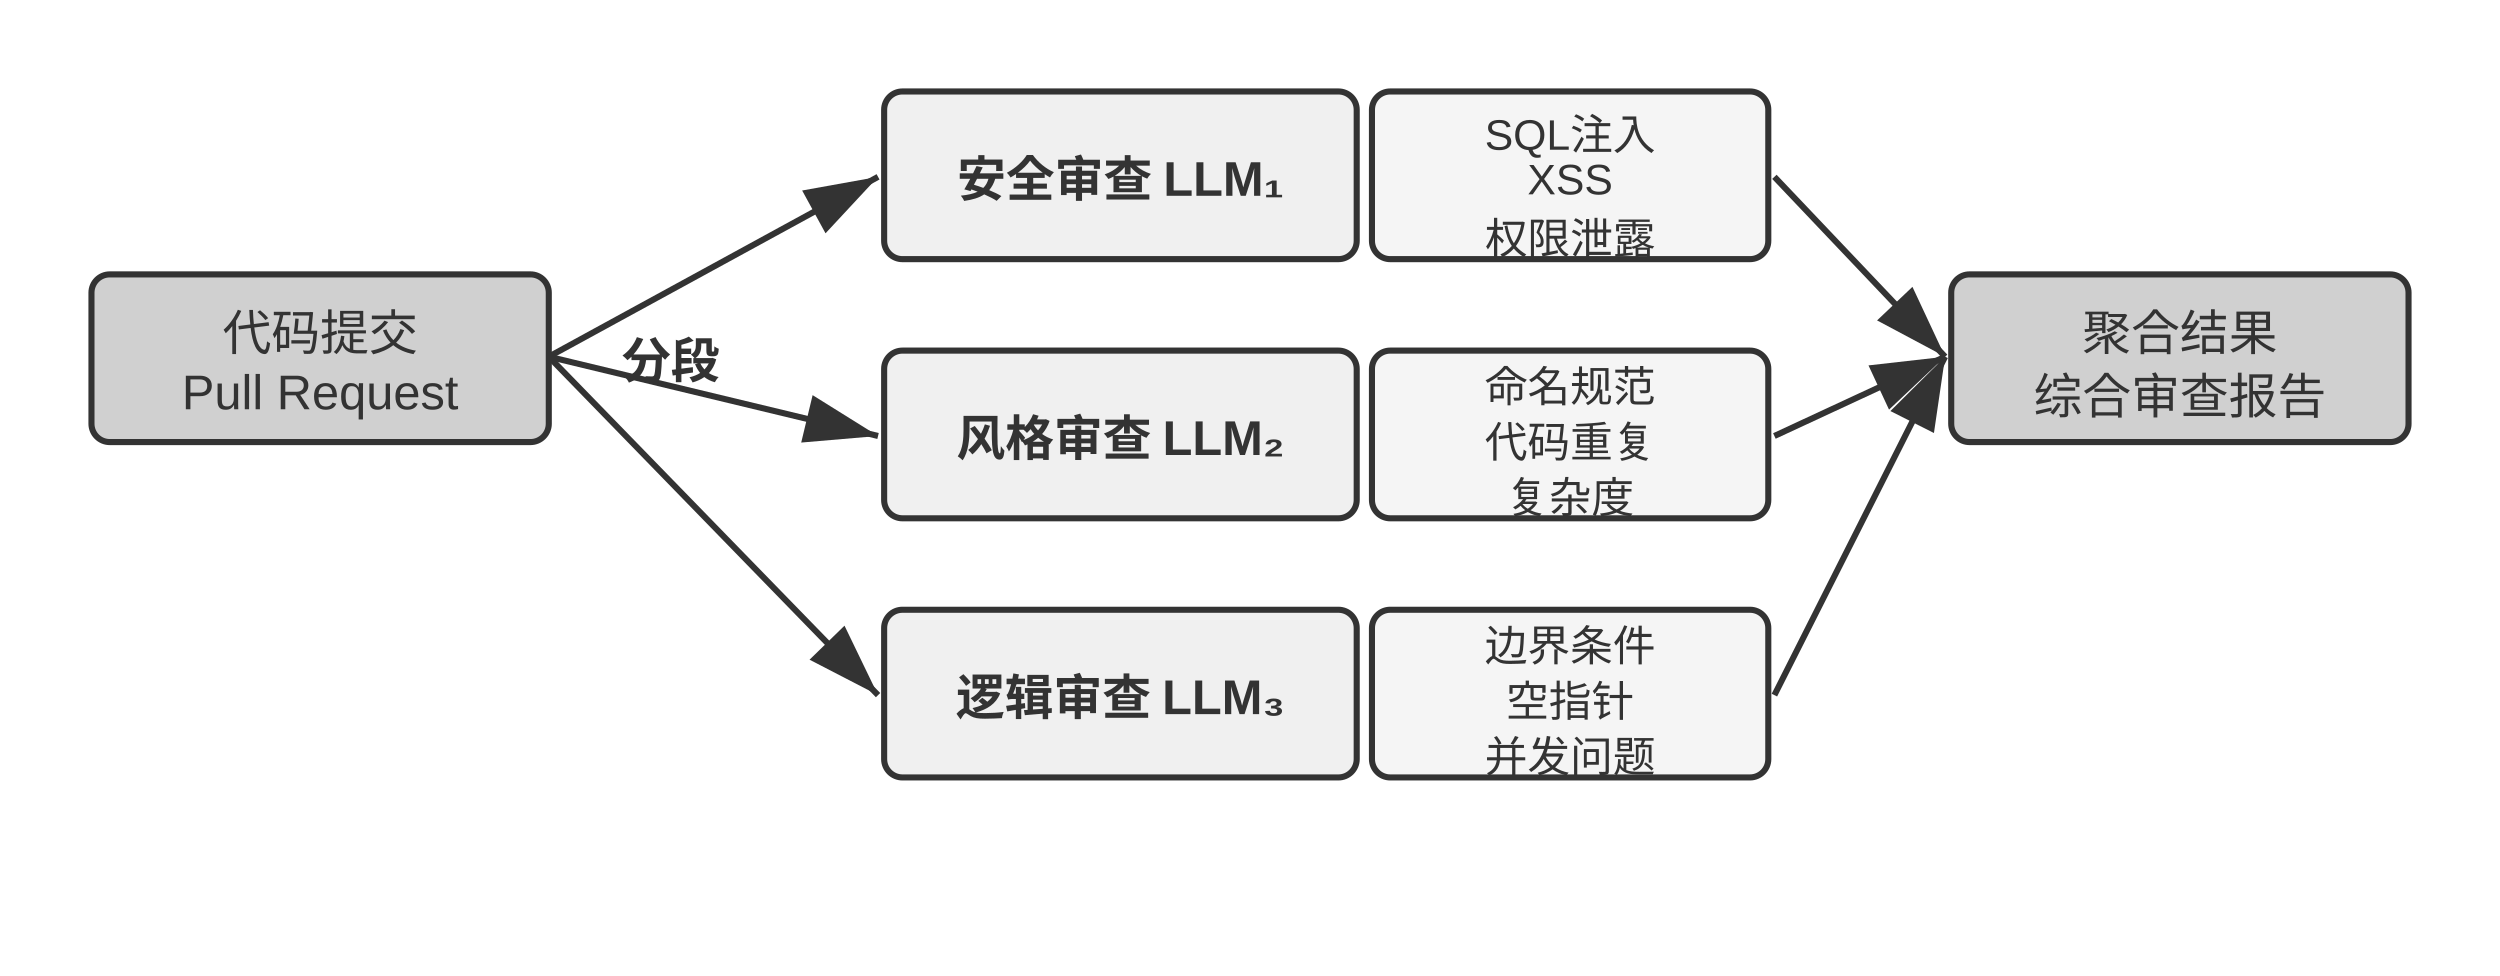
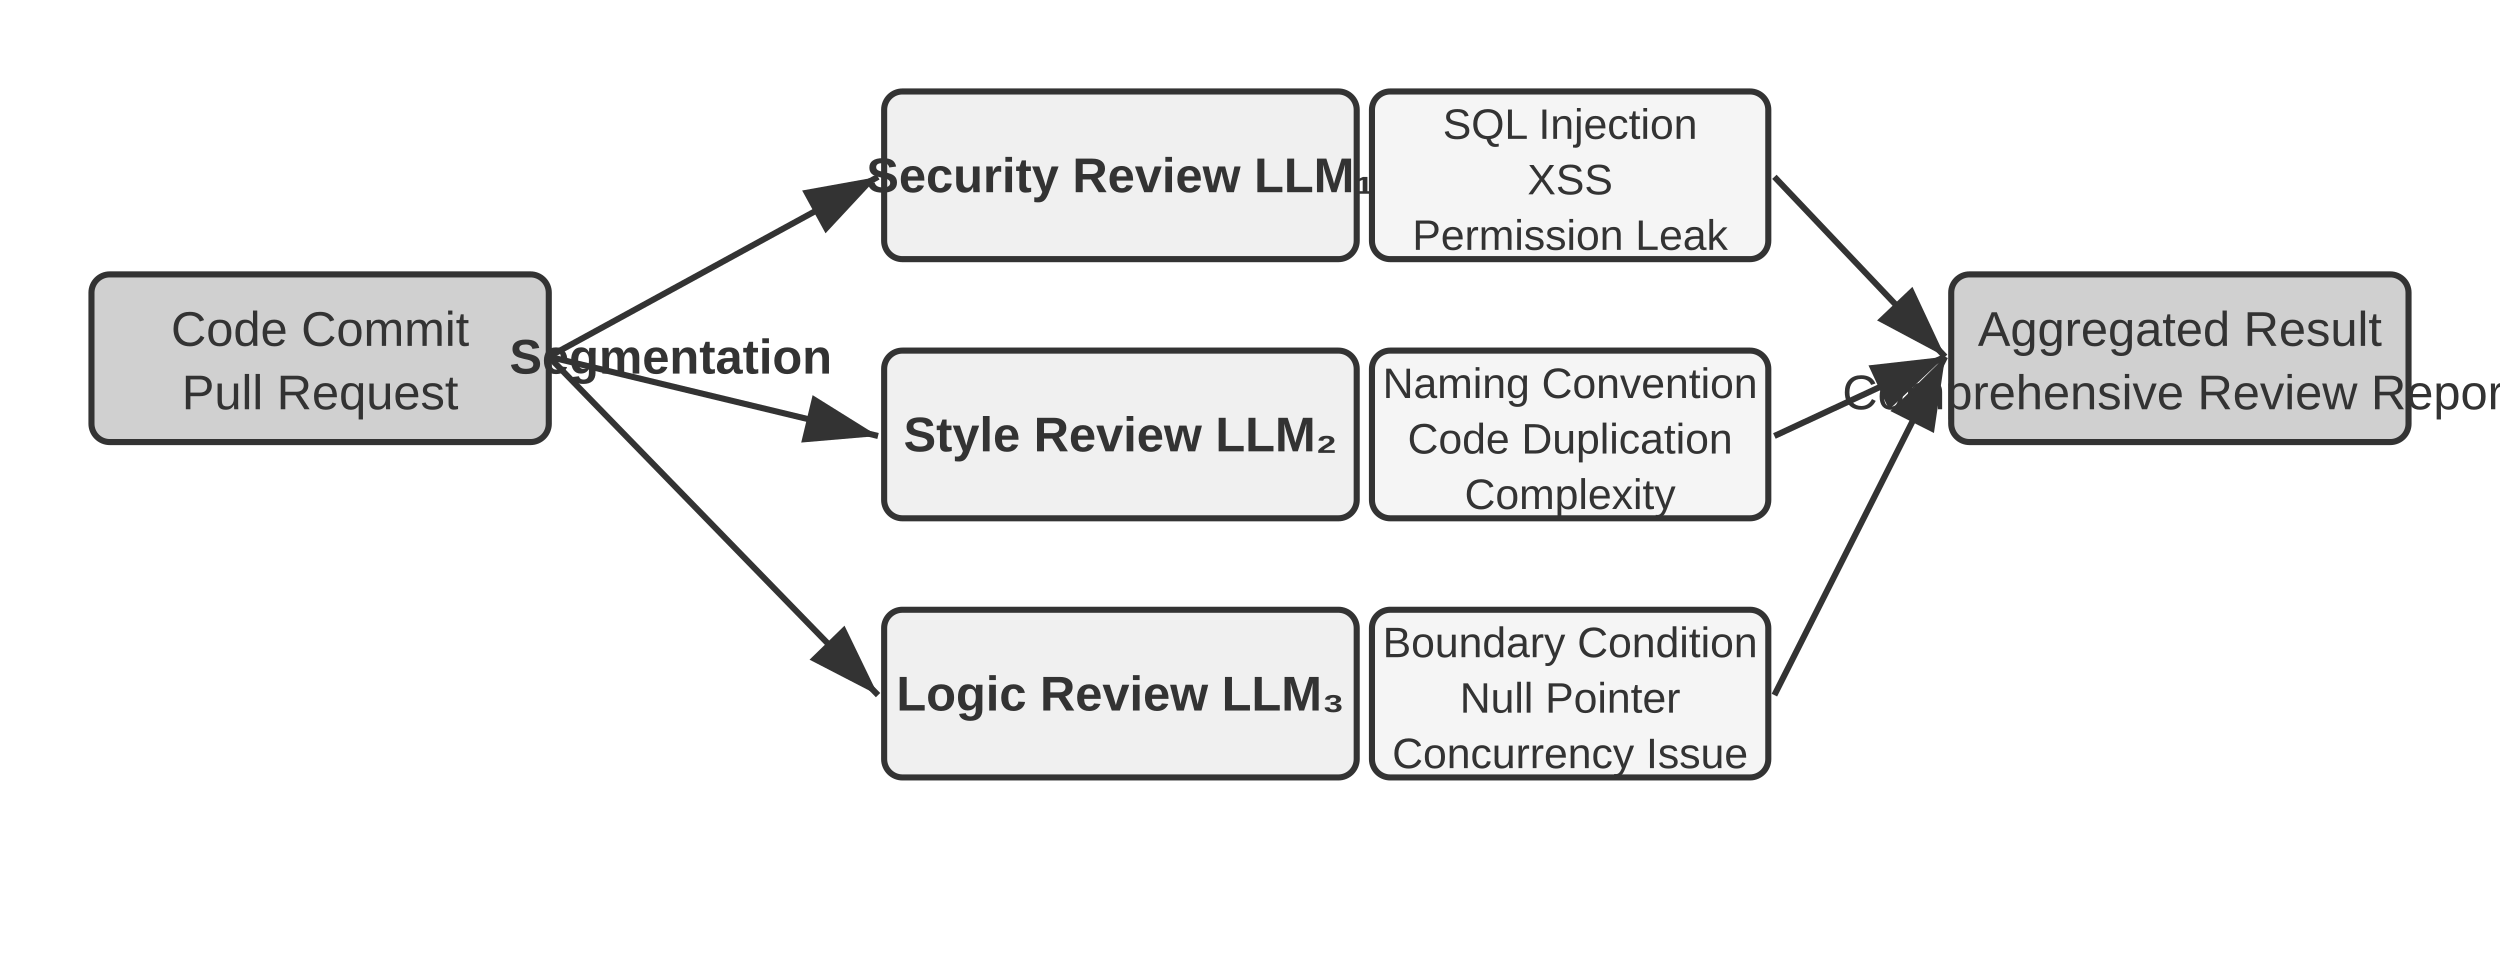
<svg xmlns="http://www.w3.org/2000/svg" viewBox="0 40 820 320" width="820" height="320" style="background:#ffffff">
  <defs>
    <marker id="ah" markerWidth="12" markerHeight="8" refX="12" refY="4" orient="auto">
      <polygon points="0 0, 12 4, 0 8" fill="#333333" />
    </marker>
    <marker id="ah-light" markerWidth="12" markerHeight="8" refX="12" refY="4" orient="auto">
      <polygon points="0 0, 12 4, 0 8" fill="#999999" />
    </marker>
  </defs>
  <rect x="30" y="130" width="150" height="55" rx="6" fill="#d0d0d0" stroke="#333333" stroke-width="2" />
-   <text x="105.0" y="147.9" font-family="Arial, 'Helvetica Neue', Helvetica, 'PingFang SC', 'Microsoft YaHei', sans-serif" font-size="16" fill="#333333" text-anchor="middle" dominant-baseline="central" font-weight="normal">代码提交</text>
+   <text x="105.0" y="147.9" font-family="Arial, 'Helvetica Neue', Helvetica, 'PingFang SC', 'Microsoft YaHei', sans-serif" font-size="16" fill="#333333" text-anchor="middle" dominant-baseline="central" font-weight="normal">Code Commit</text>
  <text x="105.0" y="168.7" font-family="Arial, 'Helvetica Neue', Helvetica, 'PingFang SC', 'Microsoft YaHei', sans-serif" font-size="16" fill="#333333" text-anchor="middle" dominant-baseline="central" font-weight="normal">Pull Request</text>
-   <text x="220" y="157" font-family="Arial, 'Helvetica Neue', Helvetica, 'PingFang SC', 'Microsoft YaHei', sans-serif" font-size="16" fill="#333333" text-anchor="middle" dominant-baseline="central" font-weight="bold">分段</text>
+   <text x="220" y="157" font-family="Arial, 'Helvetica Neue', Helvetica, 'PingFang SC', 'Microsoft YaHei', sans-serif" font-size="16" fill="#333333" text-anchor="middle" dominant-baseline="central" font-weight="bold">Segmentation</text>
  <rect x="290" y="70" width="155" height="55" rx="6" fill="#f0f0f0" stroke="#333333" stroke-width="2" />
-   <text x="367.5" y="97.5" font-family="Arial, 'Helvetica Neue', Helvetica, 'PingFang SC', 'Microsoft YaHei', sans-serif" font-size="16" fill="#333333" text-anchor="middle" dominant-baseline="central" font-weight="bold">安全审查 LLM₁</text>
+   <text x="367.5" y="97.5" font-family="Arial, 'Helvetica Neue', Helvetica, 'PingFang SC', 'Microsoft YaHei', sans-serif" font-size="16" fill="#333333" text-anchor="middle" dominant-baseline="central" font-weight="bold">Security Review LLM₁</text>
  <rect x="450" y="70" width="130" height="55" rx="6" fill="#f5f5f5" stroke="#333333" stroke-width="2" />
-   <text x="515.0" y="80.7" font-family="Arial, 'Helvetica Neue', Helvetica, 'PingFang SC', 'Microsoft YaHei', sans-serif" font-size="14" fill="#333333" text-anchor="middle" dominant-baseline="central" font-weight="normal">SQL注入</text>
+   <text x="515.0" y="80.7" font-family="Arial, 'Helvetica Neue', Helvetica, 'PingFang SC', 'Microsoft YaHei', sans-serif" font-size="14" fill="#333333" text-anchor="middle" dominant-baseline="central" font-weight="normal">SQL Injection</text>
  <text x="515.0" y="98.9" font-family="Arial, 'Helvetica Neue', Helvetica, 'PingFang SC', 'Microsoft YaHei', sans-serif" font-size="14" fill="#333333" text-anchor="middle" dominant-baseline="central" font-weight="normal">XSS</text>
-   <text x="515.0" y="117.1" font-family="Arial, 'Helvetica Neue', Helvetica, 'PingFang SC', 'Microsoft YaHei', sans-serif" font-size="14" fill="#333333" text-anchor="middle" dominant-baseline="central" font-weight="normal">权限泄露</text>
+   <text x="515.0" y="117.1" font-family="Arial, 'Helvetica Neue', Helvetica, 'PingFang SC', 'Microsoft YaHei', sans-serif" font-size="14" fill="#333333" text-anchor="middle" dominant-baseline="central" font-weight="normal">Permission Leak</text>
  <line x1="180" y1="157" x2="288" y2="98" stroke="#333333" stroke-width="2" marker-end="url(#ah)" />
  <rect x="290" y="155" width="155" height="55" rx="6" fill="#f0f0f0" stroke="#333333" stroke-width="2" />
-   <text x="367.5" y="182.5" font-family="Arial, 'Helvetica Neue', Helvetica, 'PingFang SC', 'Microsoft YaHei', sans-serif" font-size="16" fill="#333333" text-anchor="middle" dominant-baseline="central" font-weight="bold">风格审查 LLM₂</text>
+   <text x="367.5" y="182.5" font-family="Arial, 'Helvetica Neue', Helvetica, 'PingFang SC', 'Microsoft YaHei', sans-serif" font-size="16" fill="#333333" text-anchor="middle" dominant-baseline="central" font-weight="bold">Style Review LLM₂</text>
  <rect x="450" y="155" width="130" height="55" rx="6" fill="#f5f5f5" stroke="#333333" stroke-width="2" />
-   <text x="515.0" y="165.7" font-family="Arial, 'Helvetica Neue', Helvetica, 'PingFang SC', 'Microsoft YaHei', sans-serif" font-size="14" fill="#333333" text-anchor="middle" dominant-baseline="central" font-weight="normal">命名规范</text>
-   <text x="515.0" y="183.9" font-family="Arial, 'Helvetica Neue', Helvetica, 'PingFang SC', 'Microsoft YaHei', sans-serif" font-size="14" fill="#333333" text-anchor="middle" dominant-baseline="central" font-weight="normal">代码重复</text>
-   <text x="515.0" y="202.1" font-family="Arial, 'Helvetica Neue', Helvetica, 'PingFang SC', 'Microsoft YaHei', sans-serif" font-size="14" fill="#333333" text-anchor="middle" dominant-baseline="central" font-weight="normal">复杂度</text>
+   <text x="515.0" y="165.7" font-family="Arial, 'Helvetica Neue', Helvetica, 'PingFang SC', 'Microsoft YaHei', sans-serif" font-size="14" fill="#333333" text-anchor="middle" dominant-baseline="central" font-weight="normal">Naming Convention</text>
+   <text x="515.0" y="183.9" font-family="Arial, 'Helvetica Neue', Helvetica, 'PingFang SC', 'Microsoft YaHei', sans-serif" font-size="14" fill="#333333" text-anchor="middle" dominant-baseline="central" font-weight="normal">Code Duplication</text>
+   <text x="515.0" y="202.1" font-family="Arial, 'Helvetica Neue', Helvetica, 'PingFang SC', 'Microsoft YaHei', sans-serif" font-size="14" fill="#333333" text-anchor="middle" dominant-baseline="central" font-weight="normal">Complexity</text>
  <line x1="180" y1="157" x2="288" y2="183" stroke="#333333" stroke-width="2" marker-end="url(#ah)" />
  <rect x="290" y="240" width="155" height="55" rx="6" fill="#f0f0f0" stroke="#333333" stroke-width="2" />
-   <text x="367.5" y="267.5" font-family="Arial, 'Helvetica Neue', Helvetica, 'PingFang SC', 'Microsoft YaHei', sans-serif" font-size="16" fill="#333333" text-anchor="middle" dominant-baseline="central" font-weight="bold">逻辑审查 LLM₃</text>
+   <text x="367.5" y="267.5" font-family="Arial, 'Helvetica Neue', Helvetica, 'PingFang SC', 'Microsoft YaHei', sans-serif" font-size="16" fill="#333333" text-anchor="middle" dominant-baseline="central" font-weight="bold">Logic Review LLM₃</text>
  <rect x="450" y="240" width="130" height="55" rx="6" fill="#f5f5f5" stroke="#333333" stroke-width="2" />
-   <text x="515.0" y="250.7" font-family="Arial, 'Helvetica Neue', Helvetica, 'PingFang SC', 'Microsoft YaHei', sans-serif" font-size="14" fill="#333333" text-anchor="middle" dominant-baseline="central" font-weight="normal">边界条件</text>
-   <text x="515.0" y="268.9" font-family="Arial, 'Helvetica Neue', Helvetica, 'PingFang SC', 'Microsoft YaHei', sans-serif" font-size="14" fill="#333333" text-anchor="middle" dominant-baseline="central" font-weight="normal">空指针</text>
-   <text x="515.0" y="287.1" font-family="Arial, 'Helvetica Neue', Helvetica, 'PingFang SC', 'Microsoft YaHei', sans-serif" font-size="14" fill="#333333" text-anchor="middle" dominant-baseline="central" font-weight="normal">并发问题</text>
+   <text x="515.0" y="250.7" font-family="Arial, 'Helvetica Neue', Helvetica, 'PingFang SC', 'Microsoft YaHei', sans-serif" font-size="14" fill="#333333" text-anchor="middle" dominant-baseline="central" font-weight="normal">Boundary Condition</text>
+   <text x="515.0" y="268.9" font-family="Arial, 'Helvetica Neue', Helvetica, 'PingFang SC', 'Microsoft YaHei', sans-serif" font-size="14" fill="#333333" text-anchor="middle" dominant-baseline="central" font-weight="normal">Null Pointer</text>
+   <text x="515.0" y="287.1" font-family="Arial, 'Helvetica Neue', Helvetica, 'PingFang SC', 'Microsoft YaHei', sans-serif" font-size="14" fill="#333333" text-anchor="middle" dominant-baseline="central" font-weight="normal">Concurrency Issue</text>
  <line x1="180" y1="157" x2="288" y2="268" stroke="#333333" stroke-width="2" marker-end="url(#ah)" />
  <rect x="640" y="130" width="150" height="55" rx="6" fill="#d0d0d0" stroke="#333333" stroke-width="2" />
-   <text x="715.0" y="147.9" font-family="Arial, 'Helvetica Neue', Helvetica, 'PingFang SC', 'Microsoft YaHei', sans-serif" font-size="16" fill="#333333" text-anchor="middle" dominant-baseline="central" font-weight="normal">聚合结果</text>
-   <text x="715.0" y="168.7" font-family="Arial, 'Helvetica Neue', Helvetica, 'PingFang SC', 'Microsoft YaHei', sans-serif" font-size="16" fill="#333333" text-anchor="middle" dominant-baseline="central" font-weight="normal">综合审查报告</text>
+   <text x="715.0" y="147.9" font-family="Arial, 'Helvetica Neue', Helvetica, 'PingFang SC', 'Microsoft YaHei', sans-serif" font-size="16" fill="#333333" text-anchor="middle" dominant-baseline="central" font-weight="normal">Aggregated Result</text>
+   <text x="715.0" y="168.7" font-family="Arial, 'Helvetica Neue', Helvetica, 'PingFang SC', 'Microsoft YaHei', sans-serif" font-size="16" fill="#333333" text-anchor="middle" dominant-baseline="central" font-weight="normal">Comprehensive Review Report</text>
  <line x1="582" y1="98" x2="638" y2="157" stroke="#333333" stroke-width="2" marker-end="url(#ah)" />
  <line x1="582" y1="183" x2="638" y2="157" stroke="#333333" stroke-width="2" marker-end="url(#ah)" />
  <line x1="582" y1="268" x2="638" y2="157" stroke="#333333" stroke-width="2" marker-end="url(#ah)" />
</svg>
